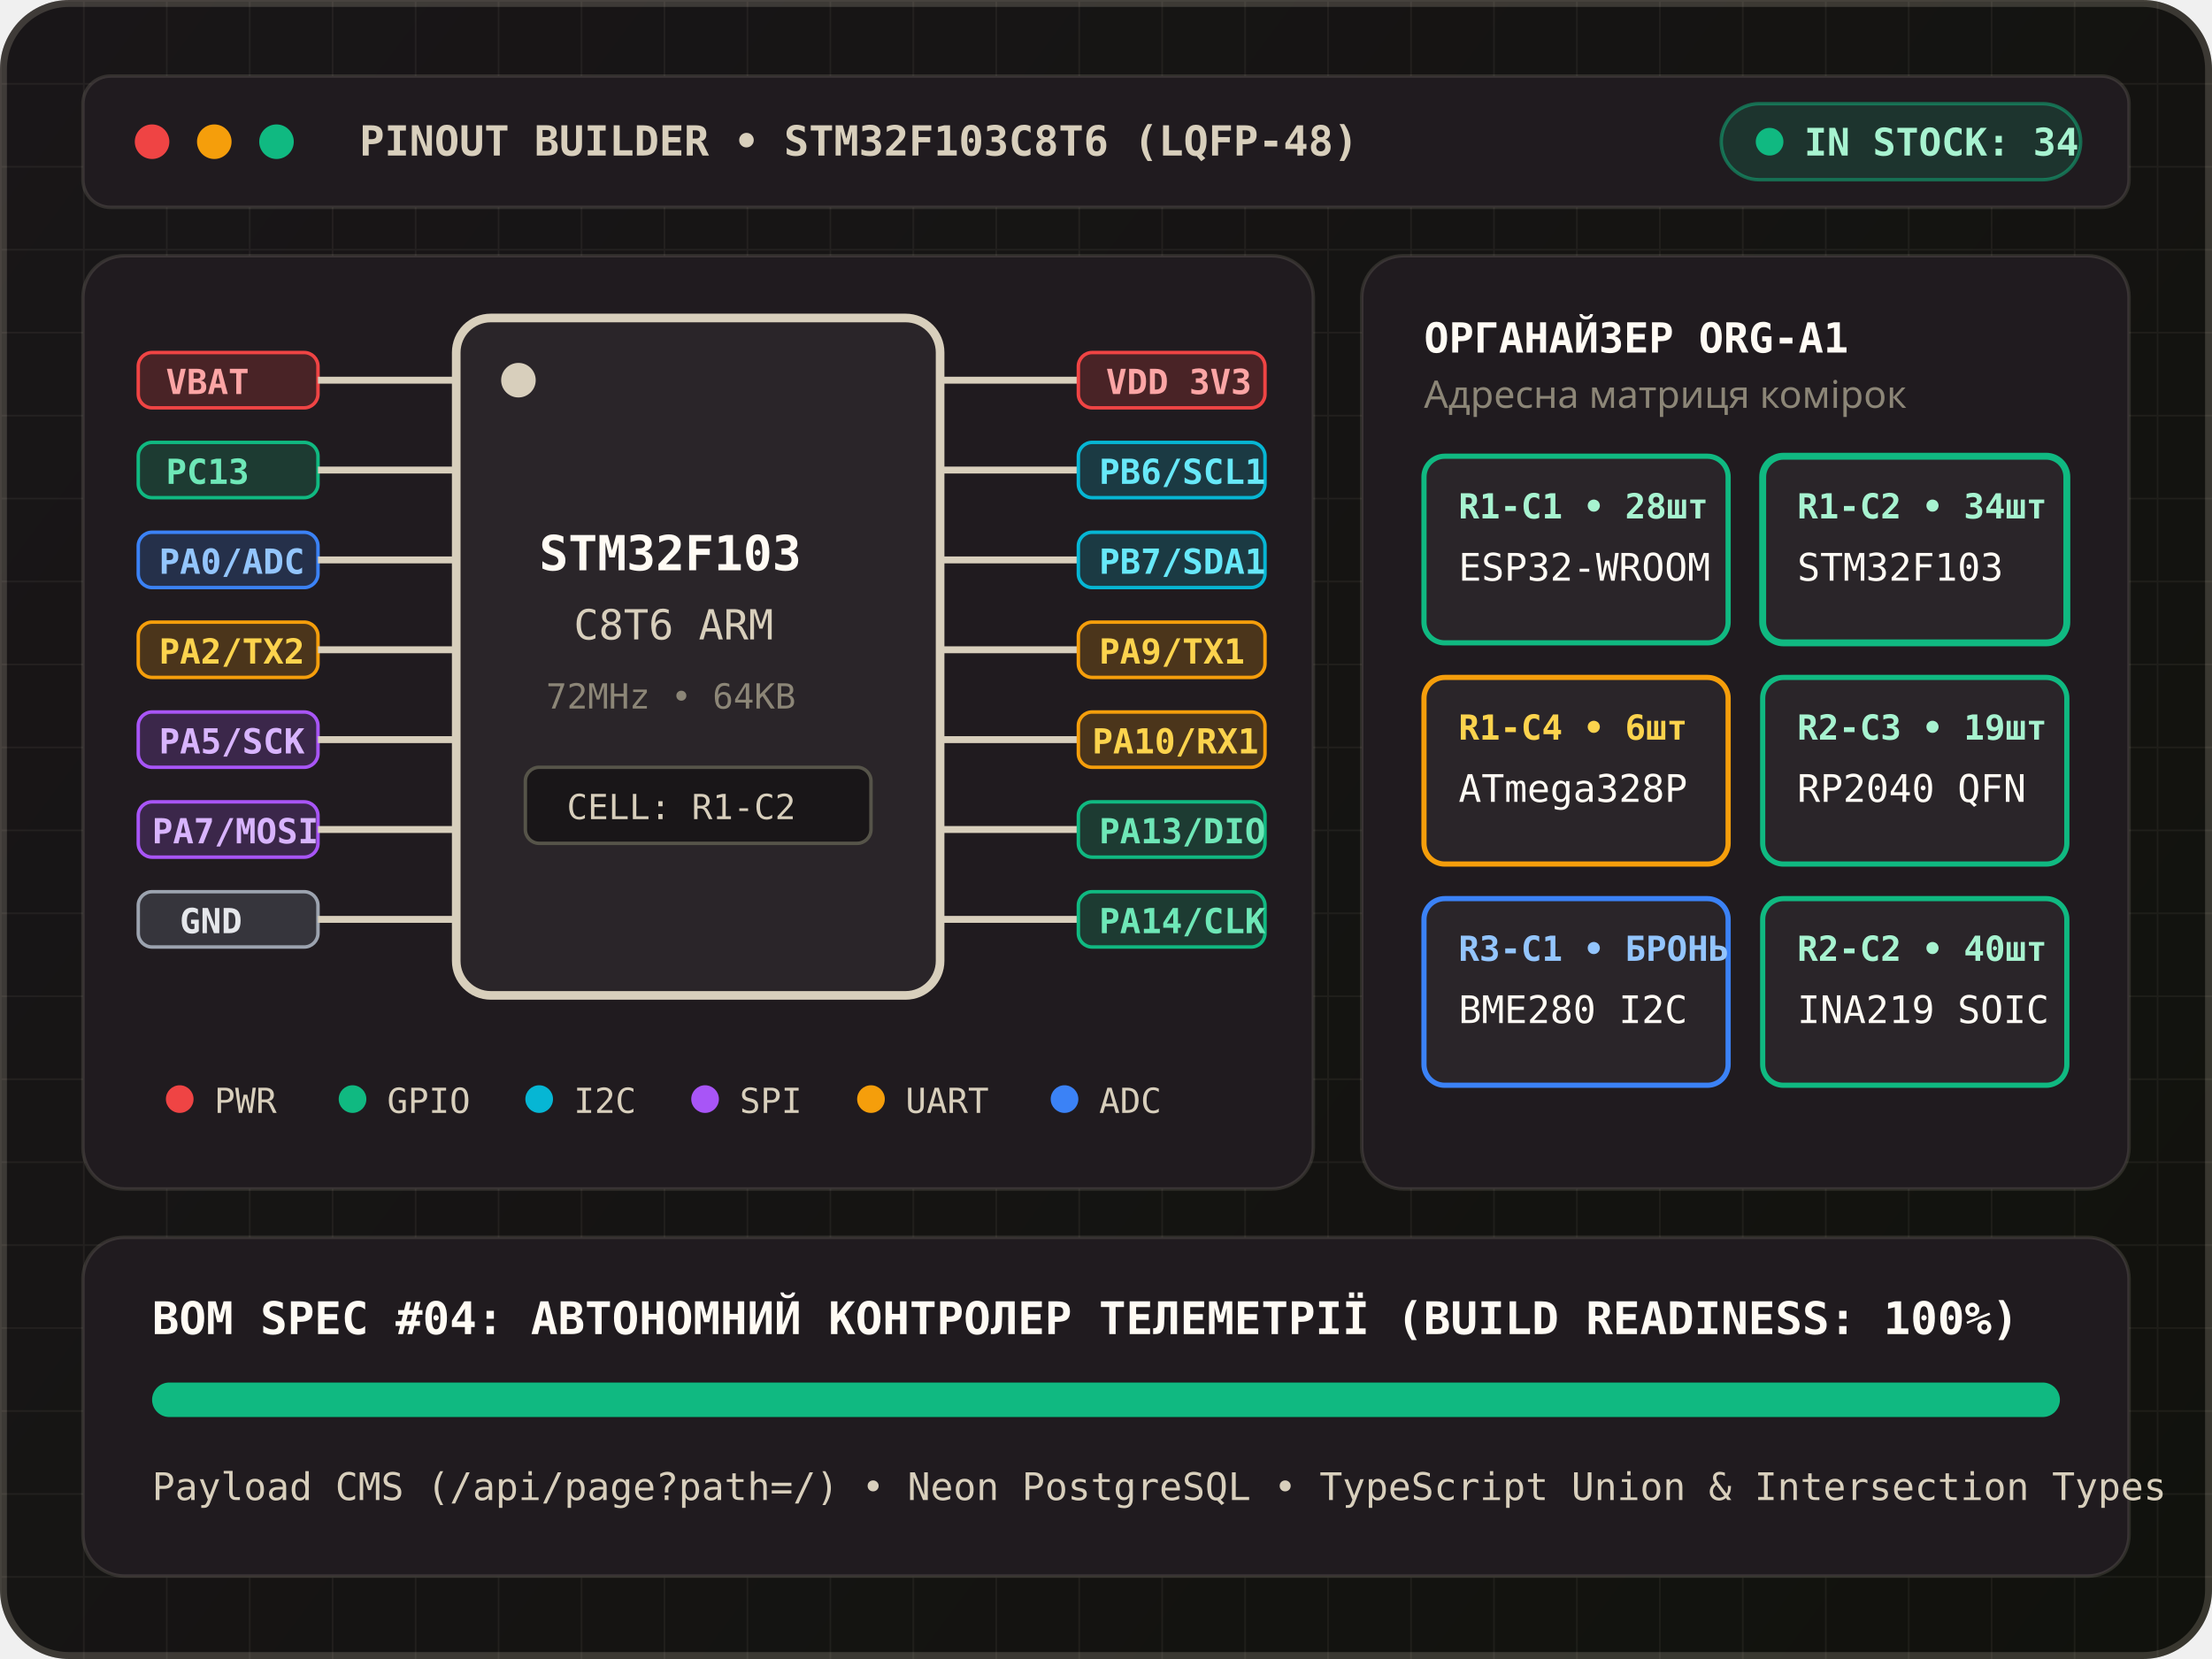
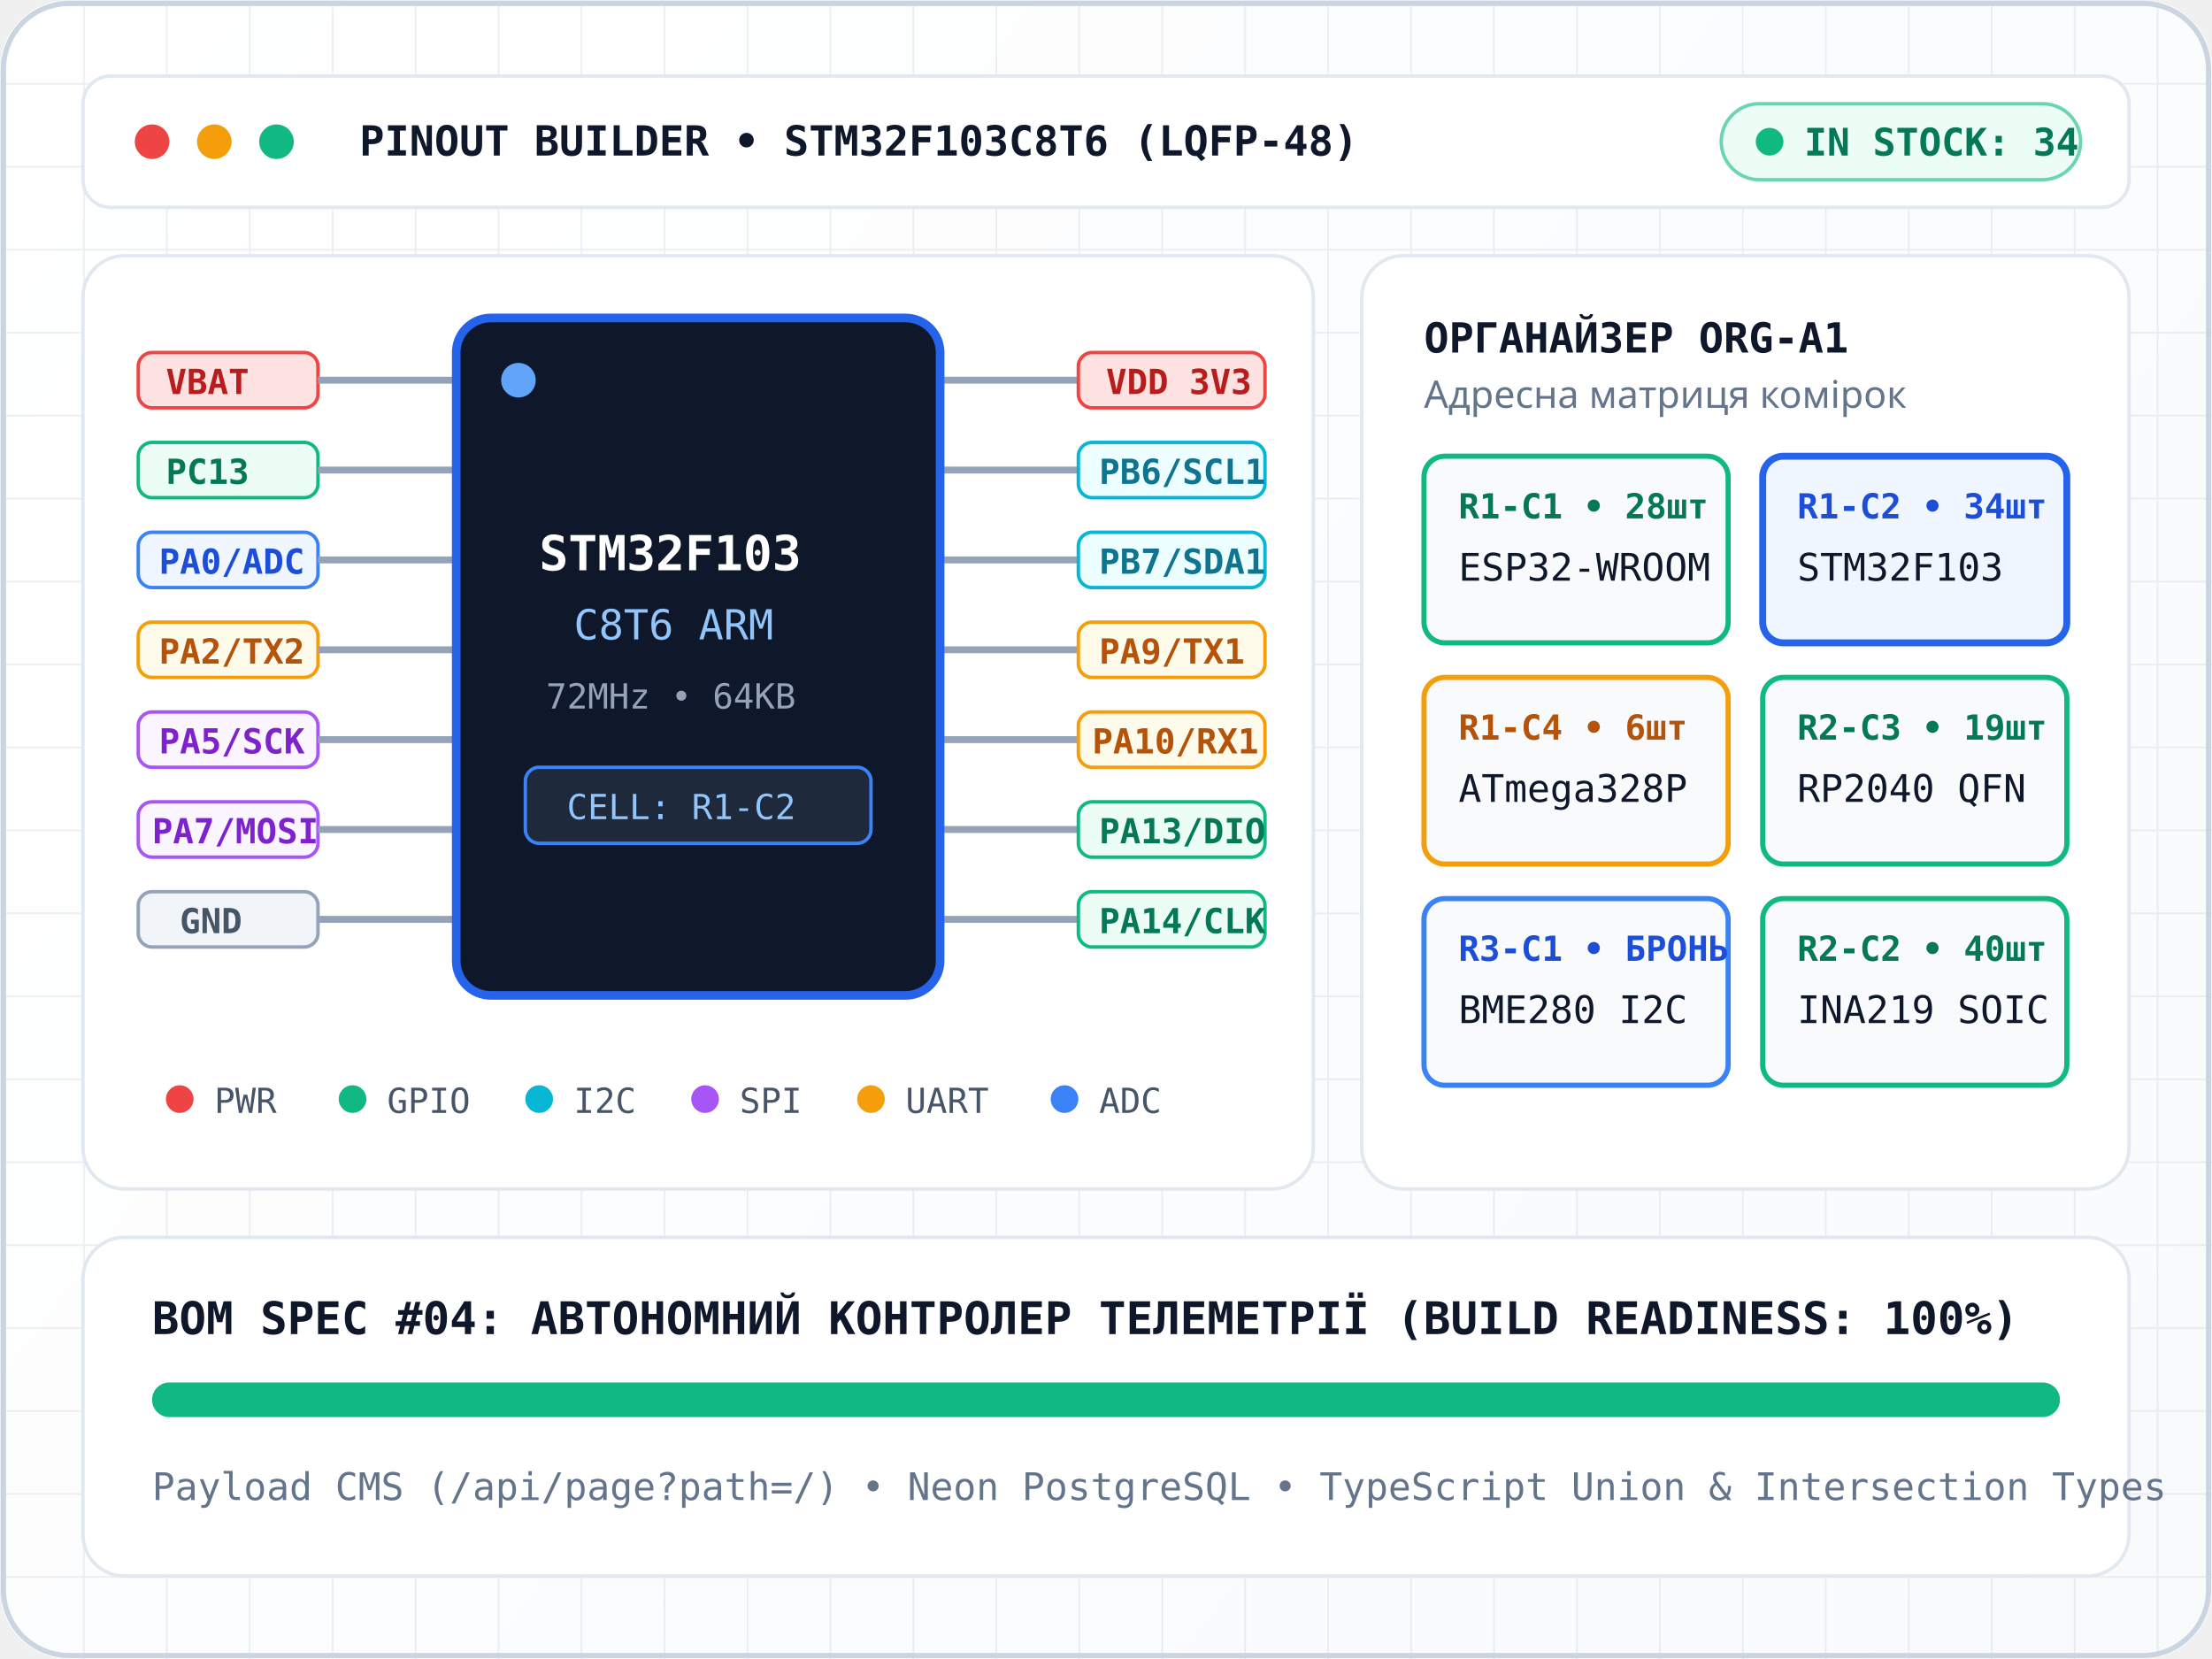
<svg xmlns="http://www.w3.org/2000/svg" viewBox="0 0 640 480" fill="none">
  <defs>
    <linearGradient id="bgGrad" x1="0" y1="0" x2="640" y2="480" gradientUnits="userSpaceOnUse">
-       <stop offset="0%" stop-color="#191618" />
-       <stop offset="100%" stop-color="#11120D" />
+       <stop offset="0%" stop-color="#ffffff" />
+       <stop offset="100%" stop-color="#f8fafc" />
    </linearGradient>
    <pattern id="grid" width="24" height="24" patternUnits="userSpaceOnUse">
-       <path d="M 24 0 L 0 0 0 24" fill="none" stroke="#D8CFBC" stroke-opacity="0.06" stroke-width="1" />
+       <path d="M 24 0 L 0 0 0 24" fill="none" stroke="#cbd5e1" stroke-opacity="0.35" stroke-width="1" />
    </pattern>
  </defs>
  <rect width="640" height="480" rx="20" fill="url(#bgGrad)" />
  <rect width="640" height="480" rx="20" fill="url(#grid)" />
-   <rect x="1" y="1" width="638" height="478" rx="19" stroke="#D8CFBC" stroke-opacity="0.2" stroke-width="2" />
-   <rect x="24" y="22" width="592" height="38" rx="8" fill="#201B1F" stroke="#D8CFBC" stroke-opacity="0.14" />
+   <rect x="1" y="1" width="638" height="478" rx="19" stroke="#cbd5e1" stroke-width="1.5" />
+   <rect x="24" y="22" width="592" height="38" rx="8" fill="#ffffff" stroke="#e2e8f0" />
  <circle cx="44" cy="41" r="5" fill="#EF4444" />
  <circle cx="62" cy="41" r="5" fill="#F59E0B" />
  <circle cx="80" cy="41" r="5" fill="#10B981" />
-   <text x="104" y="45" fill="#D8CFBC" font-family="monospace" font-size="12" font-weight="bold">PINOUT BUILDER • STM32F103C8T6 (LQFP-48)</text>
-   <rect x="498" y="30" width="104" height="22" rx="11" fill="#10B981" fill-opacity="0.16" stroke="#10B981" stroke-opacity="0.5" />
+   <text x="104" y="45" fill="#0f172a" font-family="monospace" font-size="12" font-weight="bold">PINOUT BUILDER • STM32F103C8T6 (LQFP-48)</text>
+   <rect x="498" y="30" width="104" height="22" rx="11" fill="#ecfdf5" stroke="#10b981" stroke-opacity="0.6" />
  <circle cx="512" cy="41" r="4" fill="#10B981" />
-   <text x="522" y="45" fill="#A7F3D0" font-family="monospace" font-size="11" font-weight="bold">IN STOCK: 34</text>
-   <rect x="24" y="74" width="356" height="270" rx="12" fill="#201B1F" stroke="#D8CFBC" stroke-opacity="0.14" />
+   <text x="522" y="45" fill="#047857" font-family="monospace" font-size="11" font-weight="bold">IN STOCK: 34</text>
+   <rect x="24" y="74" width="356" height="270" rx="12" fill="#ffffff" stroke="#e2e8f0" />
  <g font-family="monospace" font-size="10" font-weight="bold">
-     <rect x="40" y="102" width="52" height="16" rx="4" fill="#EF4444" fill-opacity="0.2" stroke="#EF4444" />
-     <text x="48" y="114" fill="#FCA5A5">VBAT</text>
-     <line x1="92" y1="110" x2="132" y2="110" stroke="#D8CFBC" stroke-width="2" />
-     <rect x="40" y="128" width="52" height="16" rx="4" fill="#10B981" fill-opacity="0.2" stroke="#10B981" />
-     <text x="48" y="140" fill="#6EE7B7">PC13</text>
-     <line x1="92" y1="136" x2="132" y2="136" stroke="#D8CFBC" stroke-width="2" />
-     <rect x="40" y="154" width="52" height="16" rx="4" fill="#3B82F6" fill-opacity="0.2" stroke="#3B82F6" />
-     <text x="46" y="166" fill="#93C5FD">PA0/ADC</text>
-     <line x1="92" y1="162" x2="132" y2="162" stroke="#D8CFBC" stroke-width="2" />
-     <rect x="40" y="180" width="52" height="16" rx="4" fill="#F59E0B" fill-opacity="0.2" stroke="#F59E0B" />
-     <text x="46" y="192" fill="#FCD34D">PA2/TX2</text>
-     <line x1="92" y1="188" x2="132" y2="188" stroke="#D8CFBC" stroke-width="2" />
-     <rect x="40" y="206" width="52" height="16" rx="4" fill="#A855F7" fill-opacity="0.2" stroke="#A855F7" />
-     <text x="46" y="218" fill="#D8B4FE">PA5/SCK</text>
-     <line x1="92" y1="214" x2="132" y2="214" stroke="#D8CFBC" stroke-width="2" />
-     <rect x="40" y="232" width="52" height="16" rx="4" fill="#A855F7" fill-opacity="0.2" stroke="#A855F7" />
-     <text x="44" y="244" fill="#D8B4FE">PA7/MOSI</text>
-     <line x1="92" y1="240" x2="132" y2="240" stroke="#D8CFBC" stroke-width="2" />
-     <rect x="40" y="258" width="52" height="16" rx="4" fill="#6B7280" fill-opacity="0.3" stroke="#9CA3AF" />
-     <text x="52" y="270" fill="#E5E7EB">GND</text>
-     <line x1="92" y1="266" x2="132" y2="266" stroke="#D8CFBC" stroke-width="2" />
-     <line x1="272" y1="110" x2="312" y2="110" stroke="#D8CFBC" stroke-width="2" />
-     <rect x="312" y="102" width="54" height="16" rx="4" fill="#EF4444" fill-opacity="0.2" stroke="#EF4444" />
-     <text x="320" y="114" fill="#FCA5A5">VDD 3V3</text>
-     <line x1="272" y1="136" x2="312" y2="136" stroke="#D8CFBC" stroke-width="2" />
-     <rect x="312" y="128" width="54" height="16" rx="4" fill="#06B6D4" fill-opacity="0.2" stroke="#06B6D4" />
-     <text x="318" y="140" fill="#67E8F9">PB6/SCL1</text>
-     <line x1="272" y1="162" x2="312" y2="162" stroke="#D8CFBC" stroke-width="2" />
-     <rect x="312" y="154" width="54" height="16" rx="4" fill="#06B6D4" fill-opacity="0.2" stroke="#06B6D4" />
-     <text x="318" y="166" fill="#67E8F9">PB7/SDA1</text>
-     <line x1="272" y1="188" x2="312" y2="188" stroke="#D8CFBC" stroke-width="2" />
-     <rect x="312" y="180" width="54" height="16" rx="4" fill="#F59E0B" fill-opacity="0.2" stroke="#F59E0B" />
-     <text x="318" y="192" fill="#FCD34D">PA9/TX1</text>
-     <line x1="272" y1="214" x2="312" y2="214" stroke="#D8CFBC" stroke-width="2" />
-     <rect x="312" y="206" width="54" height="16" rx="4" fill="#F59E0B" fill-opacity="0.2" stroke="#F59E0B" />
-     <text x="316" y="218" fill="#FCD34D">PA10/RX1</text>
-     <line x1="272" y1="240" x2="312" y2="240" stroke="#D8CFBC" stroke-width="2" />
-     <rect x="312" y="232" width="54" height="16" rx="4" fill="#10B981" fill-opacity="0.2" stroke="#10B981" />
-     <text x="318" y="244" fill="#6EE7B7">PA13/DIO</text>
-     <line x1="272" y1="266" x2="312" y2="266" stroke="#D8CFBC" stroke-width="2" />
-     <rect x="312" y="258" width="54" height="16" rx="4" fill="#10B981" fill-opacity="0.2" stroke="#10B981" />
-     <text x="318" y="270" fill="#6EE7B7">PA14/CLK</text>
+     <rect x="40" y="102" width="52" height="16" rx="4" fill="#fee2e2" stroke="#ef4444" />
+     <text x="48" y="114" fill="#b91c1c">VBAT</text>
+     <line x1="92" y1="110" x2="132" y2="110" stroke="#94a3b8" stroke-width="2" />
+     <rect x="40" y="128" width="52" height="16" rx="4" fill="#ecfdf5" stroke="#10b981" />
+     <text x="48" y="140" fill="#047857">PC13</text>
+     <line x1="92" y1="136" x2="132" y2="136" stroke="#94a3b8" stroke-width="2" />
+     <rect x="40" y="154" width="52" height="16" rx="4" fill="#eff6ff" stroke="#3b82f6" />
+     <text x="46" y="166" fill="#1d4ed8">PA0/ADC</text>
+     <line x1="92" y1="162" x2="132" y2="162" stroke="#94a3b8" stroke-width="2" />
+     <rect x="40" y="180" width="52" height="16" rx="4" fill="#fffbeb" stroke="#f59e0b" />
+     <text x="46" y="192" fill="#b45309">PA2/TX2</text>
+     <line x1="92" y1="188" x2="132" y2="188" stroke="#94a3b8" stroke-width="2" />
+     <rect x="40" y="206" width="52" height="16" rx="4" fill="#faf5ff" stroke="#a855f7" />
+     <text x="46" y="218" fill="#7e22ce">PA5/SCK</text>
+     <line x1="92" y1="214" x2="132" y2="214" stroke="#94a3b8" stroke-width="2" />
+     <rect x="40" y="232" width="52" height="16" rx="4" fill="#faf5ff" stroke="#a855f7" />
+     <text x="44" y="244" fill="#7e22ce">PA7/MOSI</text>
+     <line x1="92" y1="240" x2="132" y2="240" stroke="#94a3b8" stroke-width="2" />
+     <rect x="40" y="258" width="52" height="16" rx="4" fill="#f1f5f9" stroke="#94a3b8" />
+     <text x="52" y="270" fill="#475569">GND</text>
+     <line x1="92" y1="266" x2="132" y2="266" stroke="#94a3b8" stroke-width="2" />
+     <line x1="272" y1="110" x2="312" y2="110" stroke="#94a3b8" stroke-width="2" />
+     <rect x="312" y="102" width="54" height="16" rx="4" fill="#fee2e2" stroke="#ef4444" />
+     <text x="320" y="114" fill="#b91c1c">VDD 3V3</text>
+     <line x1="272" y1="136" x2="312" y2="136" stroke="#94a3b8" stroke-width="2" />
+     <rect x="312" y="128" width="54" height="16" rx="4" fill="#ecfeff" stroke="#06b6d4" />
+     <text x="318" y="140" fill="#0e7490">PB6/SCL1</text>
+     <line x1="272" y1="162" x2="312" y2="162" stroke="#94a3b8" stroke-width="2" />
+     <rect x="312" y="154" width="54" height="16" rx="4" fill="#ecfeff" stroke="#06b6d4" />
+     <text x="318" y="166" fill="#0e7490">PB7/SDA1</text>
+     <line x1="272" y1="188" x2="312" y2="188" stroke="#94a3b8" stroke-width="2" />
+     <rect x="312" y="180" width="54" height="16" rx="4" fill="#fffbeb" stroke="#f59e0b" />
+     <text x="318" y="192" fill="#b45309">PA9/TX1</text>
+     <line x1="272" y1="214" x2="312" y2="214" stroke="#94a3b8" stroke-width="2" />
+     <rect x="312" y="206" width="54" height="16" rx="4" fill="#fffbeb" stroke="#f59e0b" />
+     <text x="316" y="218" fill="#b45309">PA10/RX1</text>
+     <line x1="272" y1="240" x2="312" y2="240" stroke="#94a3b8" stroke-width="2" />
+     <rect x="312" y="232" width="54" height="16" rx="4" fill="#ecfdf5" stroke="#10b981" />
+     <text x="318" y="244" fill="#047857">PA13/DIO</text>
+     <line x1="272" y1="266" x2="312" y2="266" stroke="#94a3b8" stroke-width="2" />
+     <rect x="312" y="258" width="54" height="16" rx="4" fill="#ecfdf5" stroke="#10b981" />
+     <text x="318" y="270" fill="#047857">PA14/CLK</text>
  </g>
-   <rect x="132" y="92" width="140" height="196" rx="10" fill="#2A2529" stroke="#D8CFBC" stroke-width="2.5" />
-   <circle cx="150" cy="110" r="5" fill="#D8CFBC" />
-   <text x="156" y="165" fill="#FFFBF4" font-family="monospace" font-size="14" font-weight="bold">STM32F103</text>
-   <text x="166" y="185" fill="#D8CFBC" font-family="monospace" font-size="12">C8T6 ARM</text>
-   <text x="158" y="205" fill="#8C8677" font-family="monospace" font-size="10">72MHz • 64KB</text>
-   <rect x="152" y="222" width="100" height="22" rx="4" fill="#191618" stroke="#565449" />
-   <text x="164" y="237" fill="#D8CFBC" font-family="monospace" font-size="10">CELL: R1-C2</text>
-   <g font-family="monospace" font-size="10" fill="#D8CFBC">
+   <rect x="132" y="92" width="140" height="196" rx="10" fill="#0f172a" stroke="#2563eb" stroke-width="2.5" />
+   <circle cx="150" cy="110" r="5" fill="#60a5fa" />
+   <text x="156" y="165" fill="#ffffff" font-family="monospace" font-size="14" font-weight="bold">STM32F103</text>
+   <text x="166" y="185" fill="#93c5fd" font-family="monospace" font-size="12">C8T6 ARM</text>
+   <text x="158" y="205" fill="#94a3b8" font-family="monospace" font-size="10">72MHz • 64KB</text>
+   <rect x="152" y="222" width="100" height="22" rx="4" fill="#1e293b" stroke="#3b82f6" />
+   <text x="164" y="237" fill="#93c5fd" font-family="monospace" font-size="10">CELL: R1-C2</text>
+   <g font-family="monospace" font-size="10" fill="#475569">
    <circle cx="52" cy="318" r="4" fill="#EF4444" />
    <text x="62" y="322">PWR</text>
    <circle cx="102" cy="318" r="4" fill="#10B981" />
    <text x="112" y="322">GPIO</text>
    <circle cx="156" cy="318" r="4" fill="#06B6D4" />
    <text x="166" y="322">I2C</text>
    <circle cx="204" cy="318" r="4" fill="#A855F7" />
    <text x="214" y="322">SPI</text>
    <circle cx="252" cy="318" r="4" fill="#F59E0B" />
    <text x="262" y="322">UART</text>
    <circle cx="308" cy="318" r="4" fill="#3B82F6" />
    <text x="318" y="322">ADC</text>
  </g>
-   <rect x="394" y="74" width="222" height="270" rx="12" fill="#201B1F" stroke="#D8CFBC" stroke-opacity="0.14" />
-   <text x="412" y="102" fill="#FFFBF4" font-family="monospace" font-size="12" font-weight="bold">ОРГАНАЙЗЕР ORG-A1</text>
-   <text x="412" y="118" fill="#8C8677" font-family="sans-serif" font-size="11">Адресна матриця комірок</text>
-   <rect x="412" y="132" width="88" height="54" rx="6" fill="#2A2529" stroke="#10B981" stroke-width="1.5" />
-   <text x="422" y="150" fill="#A7F3D0" font-family="monospace" font-size="10" font-weight="bold">R1-C1 • 28шт</text>
-   <text x="422" y="168" fill="#FFFBF4" font-family="monospace" font-size="11">ESP32-WROOM</text>
-   <rect x="510" y="132" width="88" height="54" rx="6" fill="#2A2529" stroke="#10B981" stroke-width="2" />
-   <text x="520" y="150" fill="#A7F3D0" font-family="monospace" font-size="10" font-weight="bold">R1-C2 • 34шт</text>
-   <text x="520" y="168" fill="#FFFBF4" font-family="monospace" font-size="11">STM32F103</text>
-   <rect x="412" y="196" width="88" height="54" rx="6" fill="#2A2529" stroke="#F59E0B" stroke-width="1.5" />
-   <text x="422" y="214" fill="#FCD34D" font-family="monospace" font-size="10" font-weight="bold">R1-C4 • 6шт</text>
-   <text x="422" y="232" fill="#FFFBF4" font-family="monospace" font-size="11">ATmega328P</text>
-   <rect x="510" y="196" width="88" height="54" rx="6" fill="#2A2529" stroke="#10B981" stroke-width="1.5" />
-   <text x="520" y="214" fill="#A7F3D0" font-family="monospace" font-size="10" font-weight="bold">R2-C3 • 19шт</text>
-   <text x="520" y="232" fill="#FFFBF4" font-family="monospace" font-size="11">RP2040 QFN</text>
-   <rect x="412" y="260" width="88" height="54" rx="6" fill="#2A2529" stroke="#3B82F6" stroke-width="1.5" />
-   <text x="422" y="278" fill="#93C5FD" font-family="monospace" font-size="10" font-weight="bold">R3-C1 • БРОНЬ</text>
-   <text x="422" y="296" fill="#FFFBF4" font-family="monospace" font-size="11">BME280 I2C</text>
-   <rect x="510" y="260" width="88" height="54" rx="6" fill="#2A2529" stroke="#10B981" stroke-width="1.5" />
-   <text x="520" y="278" fill="#A7F3D0" font-family="monospace" font-size="10" font-weight="bold">R2-C2 • 40шт</text>
-   <text x="520" y="296" fill="#FFFBF4" font-family="monospace" font-size="11">INA219 SOIC</text>
-   <rect x="24" y="358" width="592" height="98" rx="12" fill="#201B1F" stroke="#D8CFBC" stroke-opacity="0.14" />
-   <text x="44" y="386" fill="#FFFBF4" font-family="monospace" font-size="13" font-weight="bold">BOM SPEC #04: АВТОНОМНИЙ КОНТРОЛЕР ТЕЛЕМЕТРІЇ (BUILD READINESS: 100%)</text>
-   <rect x="44" y="400" width="552" height="10" rx="5" fill="#11120D" />
+   <rect x="394" y="74" width="222" height="270" rx="12" fill="#ffffff" stroke="#e2e8f0" />
+   <text x="412" y="102" fill="#0f172a" font-family="monospace" font-size="12" font-weight="bold">ОРГАНАЙЗЕР ORG-A1</text>
+   <text x="412" y="118" fill="#64748b" font-family="sans-serif" font-size="11">Адресна матриця комірок</text>
+   <rect x="412" y="132" width="88" height="54" rx="6" fill="#f8fafc" stroke="#10B981" stroke-width="1.5" />
+   <text x="422" y="150" fill="#047857" font-family="monospace" font-size="10" font-weight="bold">R1-C1 • 28шт</text>
+   <text x="422" y="168" fill="#0f172a" font-family="monospace" font-size="11">ESP32-WROOM</text>
+   <rect x="510" y="132" width="88" height="54" rx="6" fill="#eff6ff" stroke="#2563eb" stroke-width="2" />
+   <text x="520" y="150" fill="#1d4ed8" font-family="monospace" font-size="10" font-weight="bold">R1-C2 • 34шт</text>
+   <text x="520" y="168" fill="#0f172a" font-family="monospace" font-size="11">STM32F103</text>
+   <rect x="412" y="196" width="88" height="54" rx="6" fill="#f8fafc" stroke="#F59E0B" stroke-width="1.5" />
+   <text x="422" y="214" fill="#b45309" font-family="monospace" font-size="10" font-weight="bold">R1-C4 • 6шт</text>
+   <text x="422" y="232" fill="#0f172a" font-family="monospace" font-size="11">ATmega328P</text>
+   <rect x="510" y="196" width="88" height="54" rx="6" fill="#f8fafc" stroke="#10B981" stroke-width="1.5" />
+   <text x="520" y="214" fill="#047857" font-family="monospace" font-size="10" font-weight="bold">R2-C3 • 19шт</text>
+   <text x="520" y="232" fill="#0f172a" font-family="monospace" font-size="11">RP2040 QFN</text>
+   <rect x="412" y="260" width="88" height="54" rx="6" fill="#f8fafc" stroke="#3B82F6" stroke-width="1.5" />
+   <text x="422" y="278" fill="#1d4ed8" font-family="monospace" font-size="10" font-weight="bold">R3-C1 • БРОНЬ</text>
+   <text x="422" y="296" fill="#0f172a" font-family="monospace" font-size="11">BME280 I2C</text>
+   <rect x="510" y="260" width="88" height="54" rx="6" fill="#f8fafc" stroke="#10B981" stroke-width="1.5" />
+   <text x="520" y="278" fill="#047857" font-family="monospace" font-size="10" font-weight="bold">R2-C2 • 40шт</text>
+   <text x="520" y="296" fill="#0f172a" font-family="monospace" font-size="11">INA219 SOIC</text>
+   <rect x="24" y="358" width="592" height="98" rx="12" fill="#ffffff" stroke="#e2e8f0" />
+   <text x="44" y="386" fill="#0f172a" font-family="monospace" font-size="13" font-weight="bold">BOM SPEC #04: АВТОНОМНИЙ КОНТРОЛЕР ТЕЛЕМЕТРІЇ (BUILD READINESS: 100%)</text>
+   <rect x="44" y="400" width="552" height="10" rx="5" fill="#e2e8f0" />
  <rect x="44" y="400" width="552" height="10" rx="5" fill="#10B981" />
-   <text x="44" y="434" fill="#D8CFBC" font-family="monospace" font-size="11">Payload CMS (/api/page?path=/)  •  Neon PostgreSQL  •  TypeScript Union &amp; Intersection Types</text>
+   <text x="44" y="434" fill="#64748b" font-family="monospace" font-size="11">Payload CMS (/api/page?path=/)  •  Neon PostgreSQL  •  TypeScript Union &amp; Intersection Types</text>
</svg>
